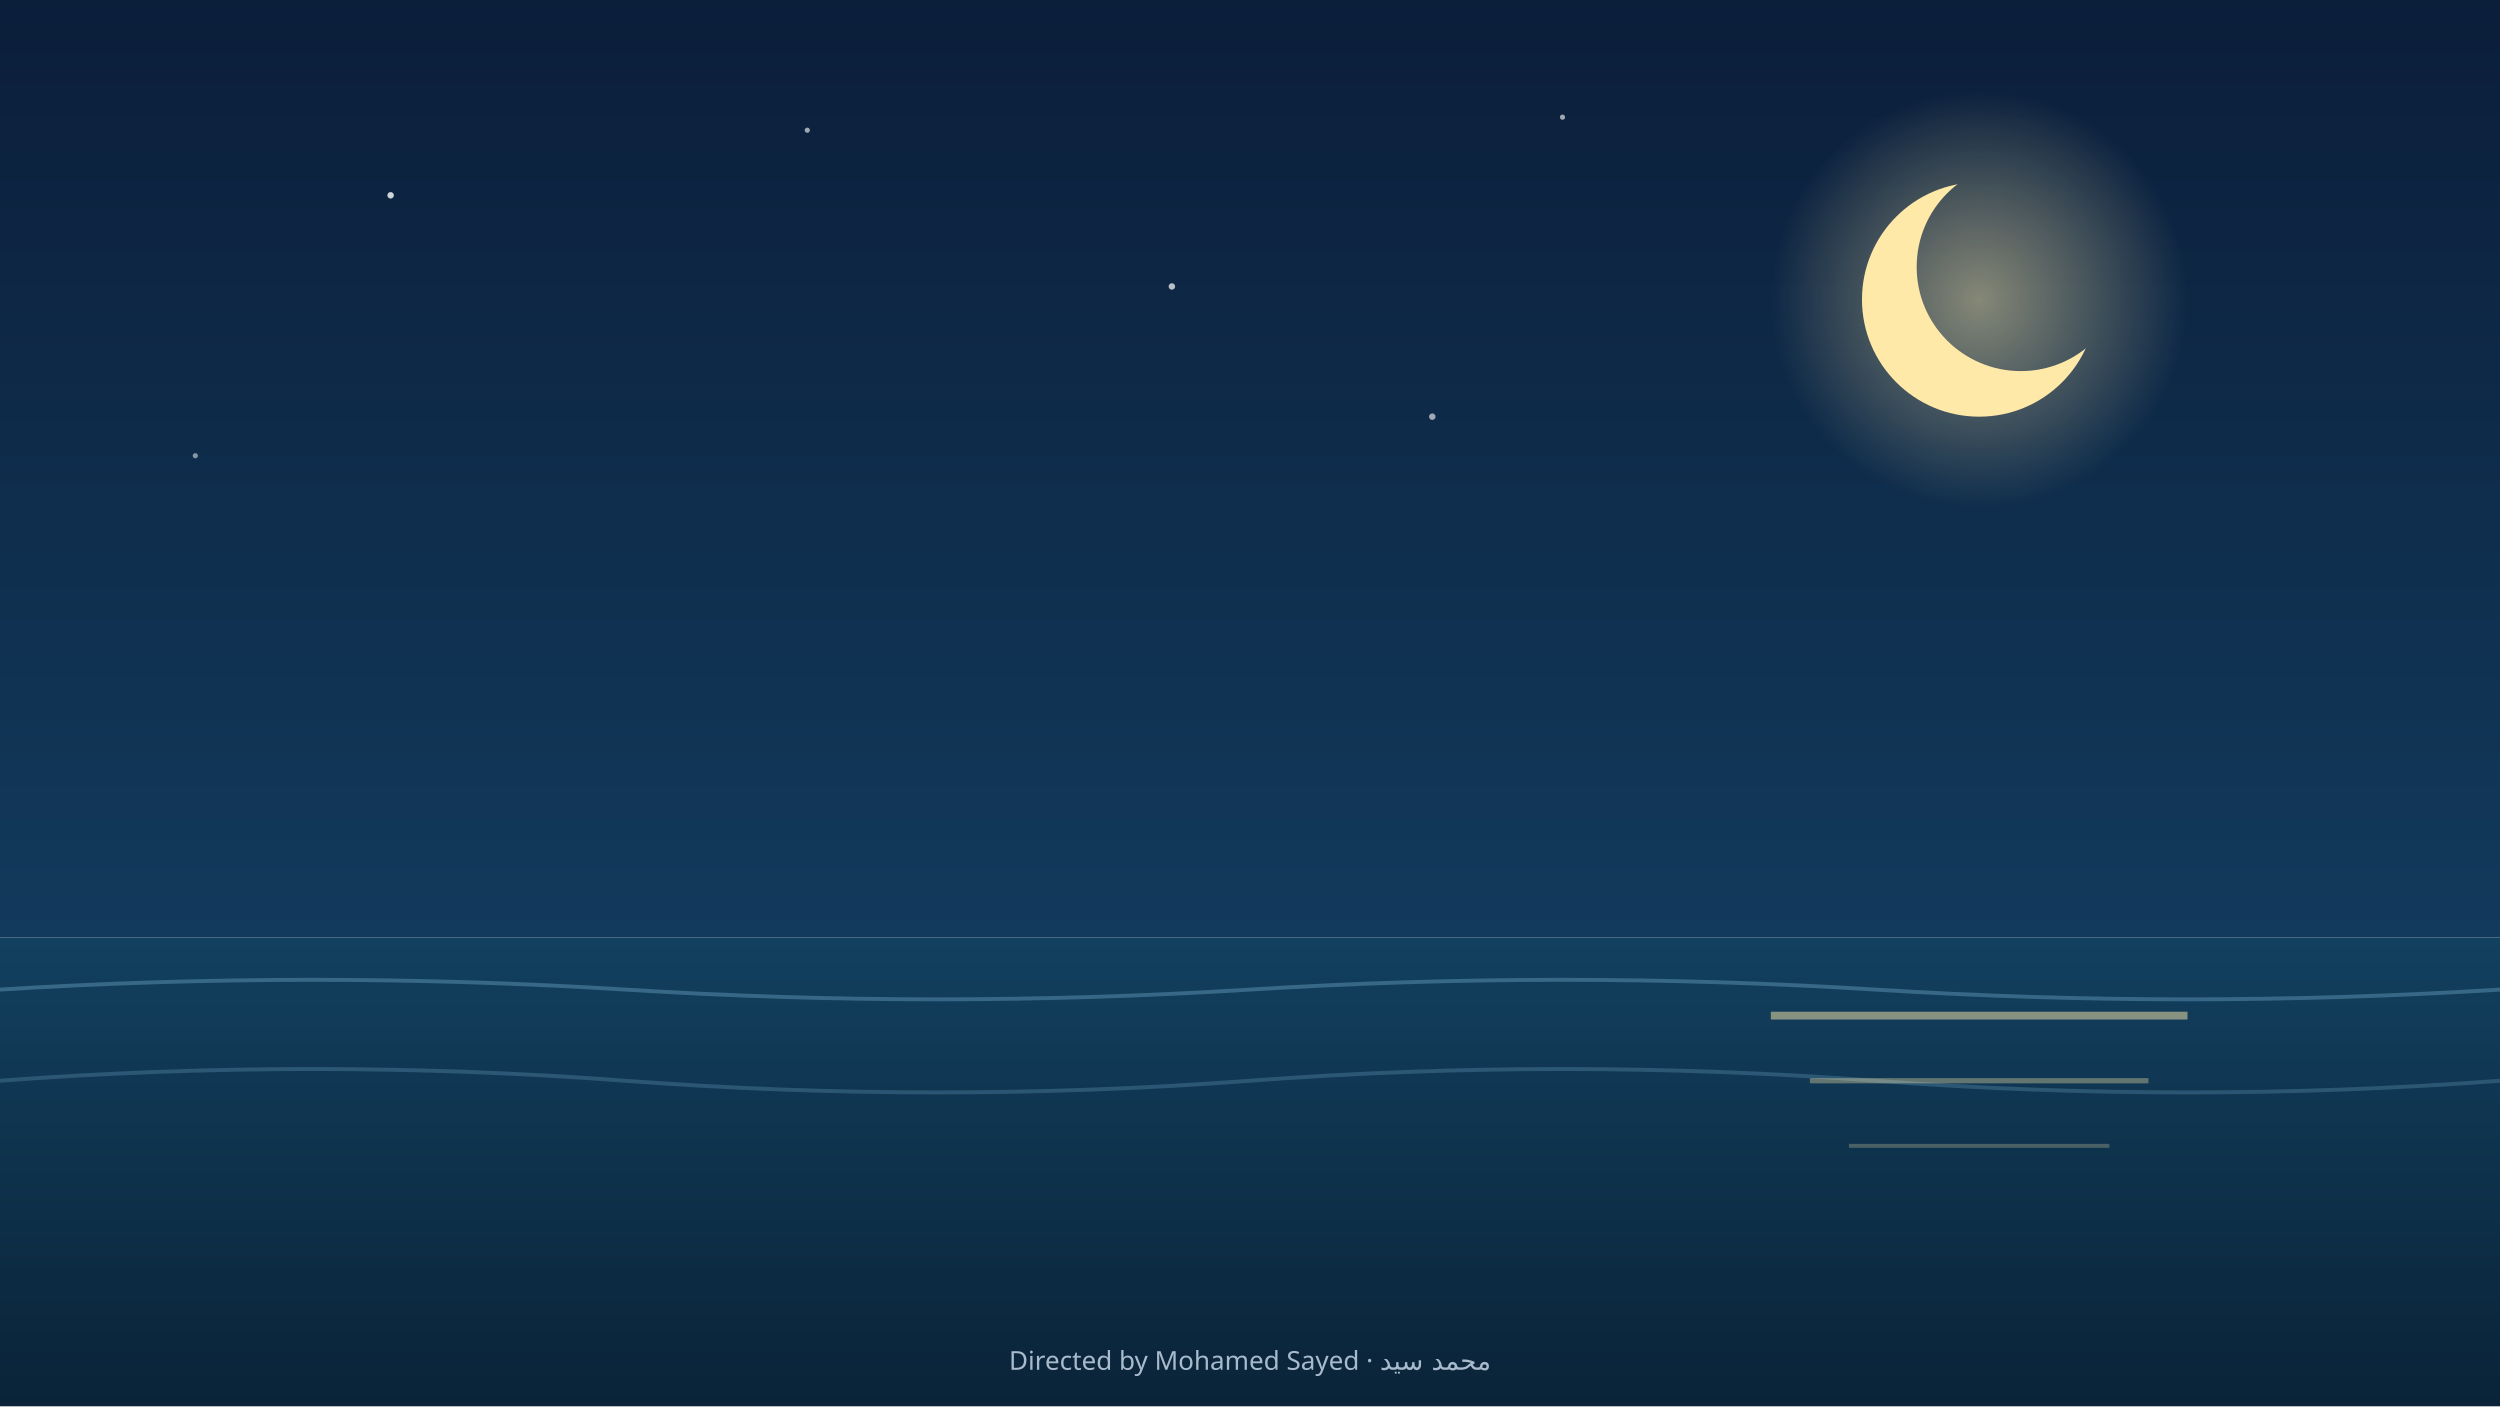
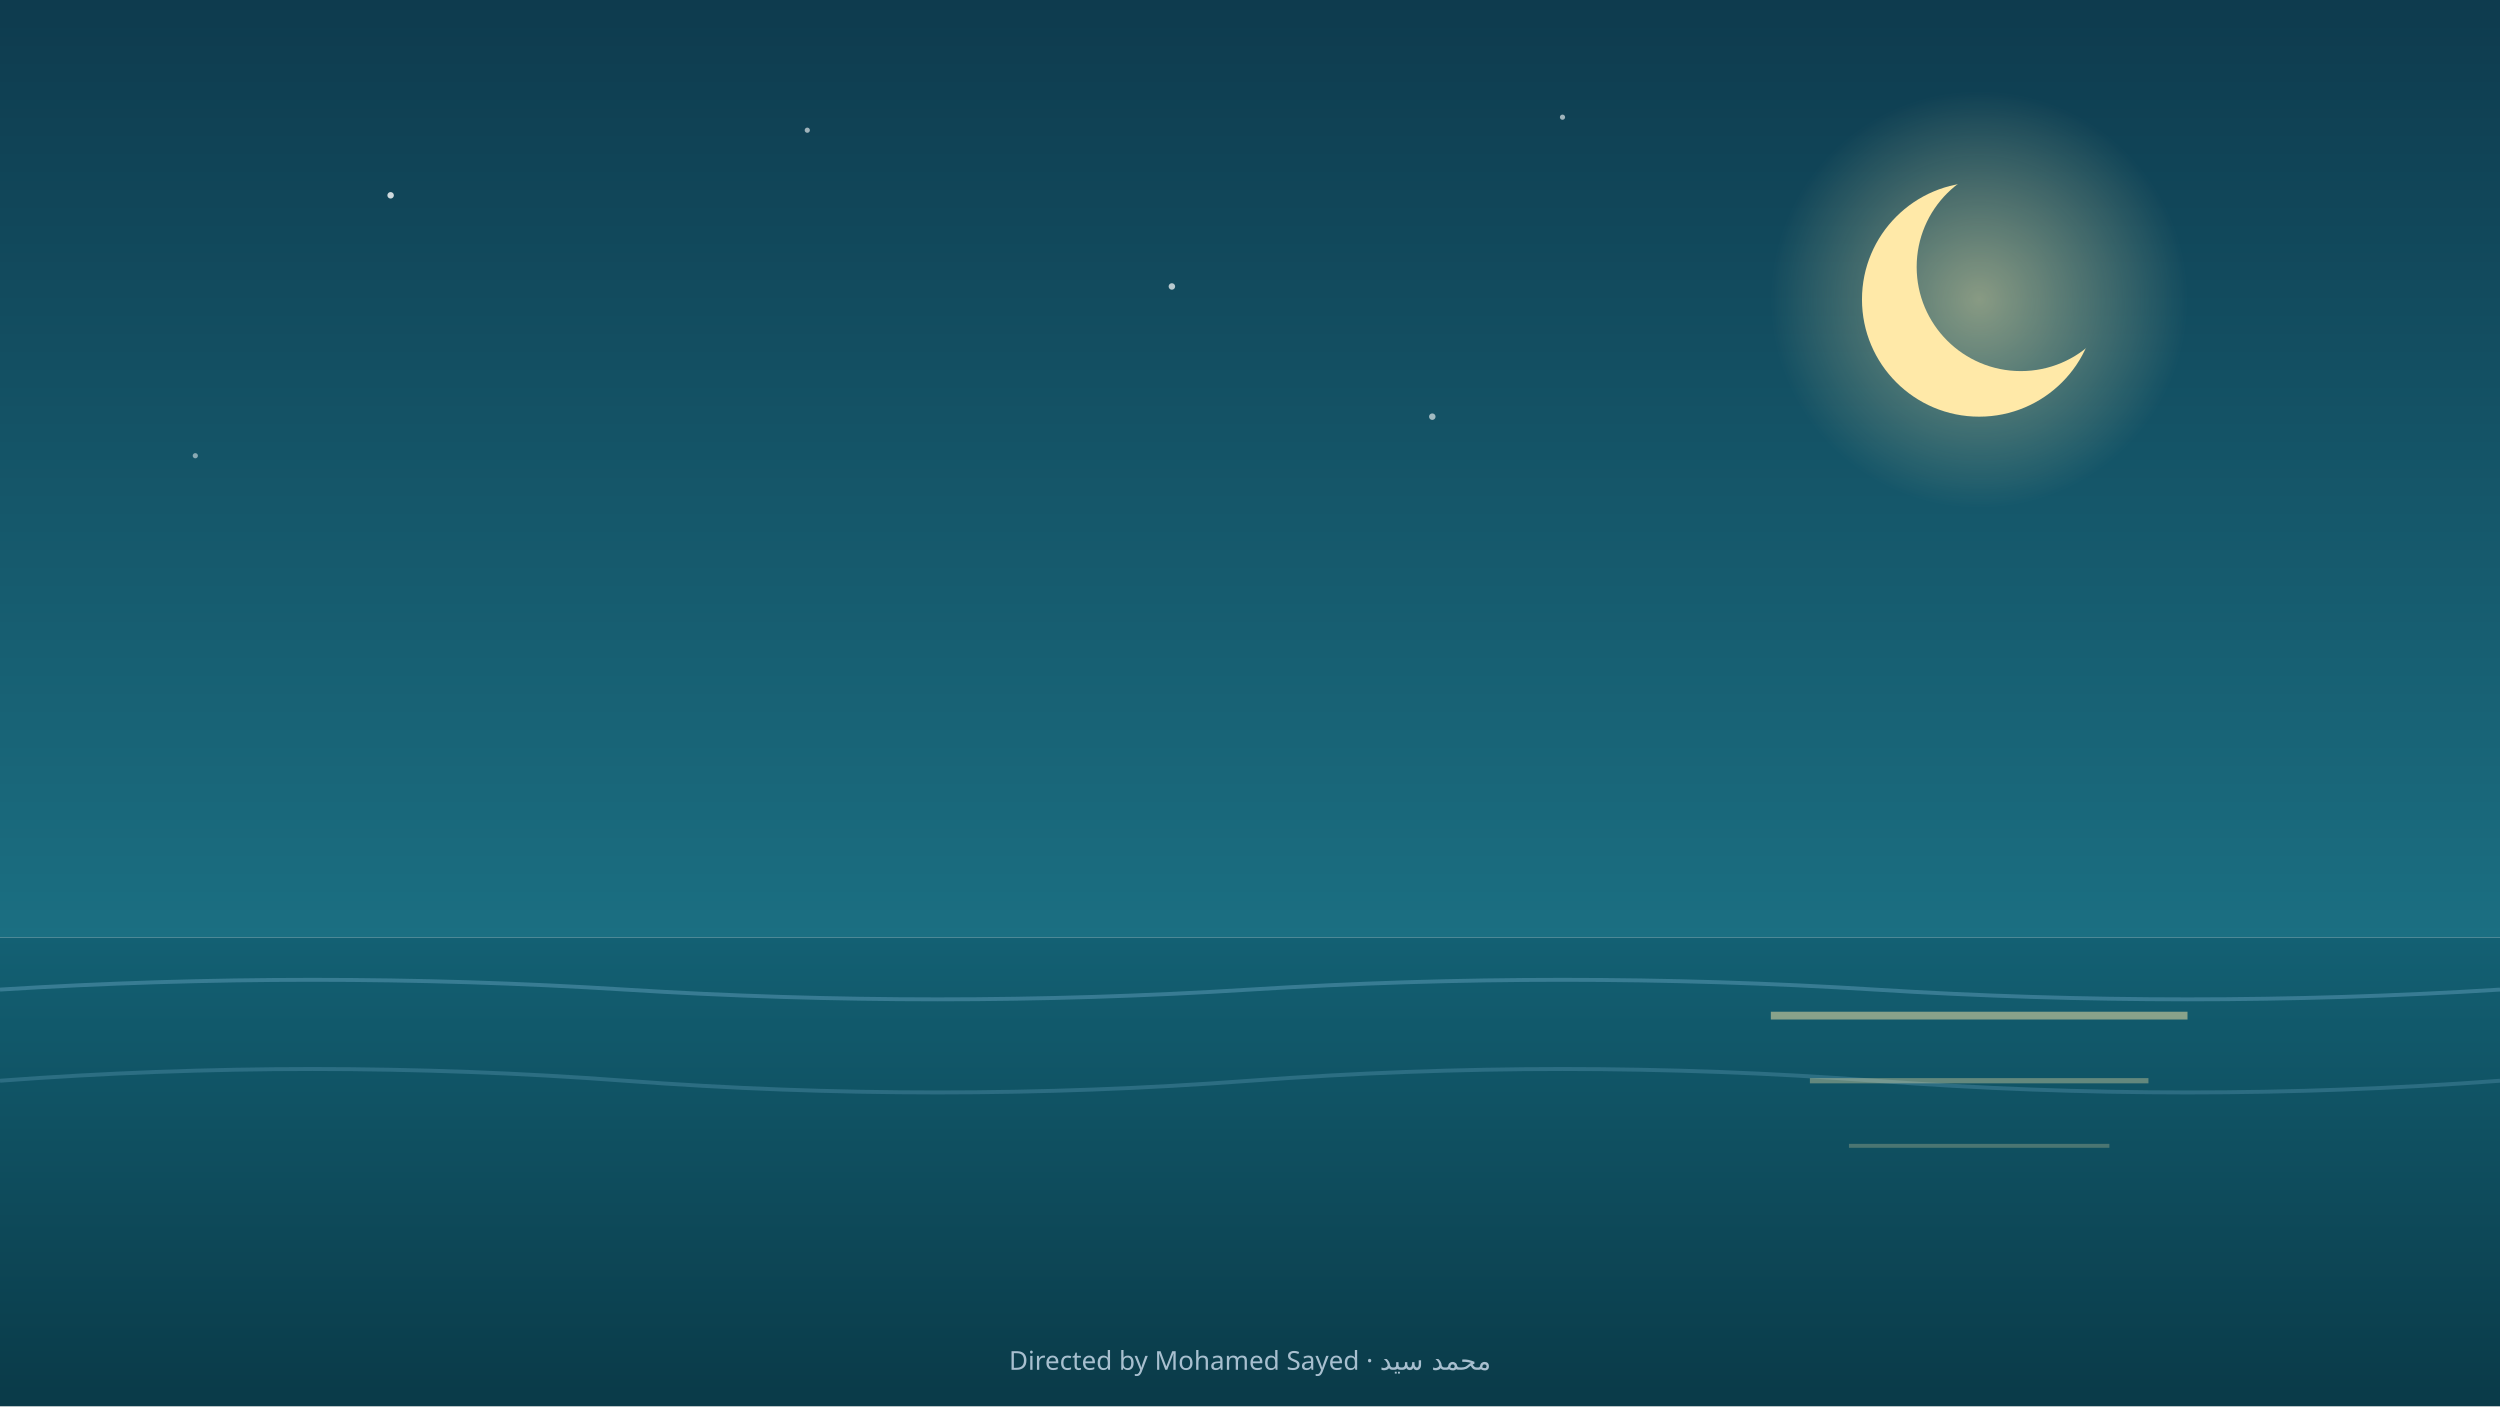
<svg xmlns="http://www.w3.org/2000/svg" width="1920" height="1080" viewBox="0 0 1920 1080">
  <defs>
    <linearGradient id="sky" x1="0" y1="0" x2="0" y2="1">
-       <stop offset="0" stop-color="#0b1e3a" />
-       <stop offset="1" stop-color="#123a5c" />
+       <stop offset="0" stop-color="#0e3b4e" />
+       <stop offset="1" stop-color="#1b6f82" />
    </linearGradient>
    <linearGradient id="sea" x1="0" y1="0" x2="0" y2="1">
-       <stop offset="0" stop-color="#12405f" />
-       <stop offset="1" stop-color="#0a2338" />
+       <stop offset="0" stop-color="#136073" />
+       <stop offset="1" stop-color="#0a3a48" />
    </linearGradient>
    <mask id="cres">
      <rect width="1920" height="1080" fill="black" />
      <circle cx="1520" cy="230" r="90" fill="white" />
      <circle cx="1552" cy="205" r="80" fill="black" />
    </mask>
    <radialGradient id="glow">
      <stop offset="0" stop-color="#ffe9a8" stop-opacity="0.5" />
      <stop offset="1" stop-color="#ffe9a8" stop-opacity="0" />
    </radialGradient>
  </defs>
  <rect width="1920" height="720" fill="url(#sky)" />
  <circle cx="1520" cy="230" r="160" fill="url(#glow)" />
  <rect width="1920" height="1080" fill="#ffe9a8" mask="url(#cres)" />
  <circle cx="300" cy="150" r="2.5" fill="#fff" opacity="0.8" />
  <circle cx="620" cy="100" r="2" fill="#fff" opacity="0.6" />
  <circle cx="900" cy="220" r="2.5" fill="#fff" opacity="0.7" />
  <circle cx="1200" cy="90" r="2" fill="#fff" opacity="0.6" />
  <circle cx="150" cy="350" r="2" fill="#fff" opacity="0.5" />
  <circle cx="1100" cy="320" r="2.5" fill="#fff" opacity="0.6" />
  <rect y="720" width="1920" height="360" fill="url(#sea)" />
  <path d="M0 760 Q 240 745 480 760 T 960 760 T 1440 760 T 1920 760" stroke="#7fb8d8" stroke-width="3" fill="none" opacity="0.35" />
  <path d="M0 830 Q 240 812 480 830 T 960 830 T 1440 830 T 1920 830" stroke="#7fb8d8" stroke-width="3" fill="none" opacity="0.25" />
  <path d="M1360 780 L 1680 780" stroke="#ffe9a8" stroke-width="6" opacity="0.5" />
  <path d="M1390 830 L 1650 830" stroke="#ffe9a8" stroke-width="4" opacity="0.35" />
  <path d="M1420 880 L 1620 880" stroke="#ffe9a8" stroke-width="3" opacity="0.25" />
  <text x="960" y="1052" text-anchor="middle" font-family="Noto Sans, Amiri, sans-serif" font-size="20" fill="#cfe0f0" opacity="0.8">Directed by Mohamed Sayed · محمد سيد</text>
</svg>
